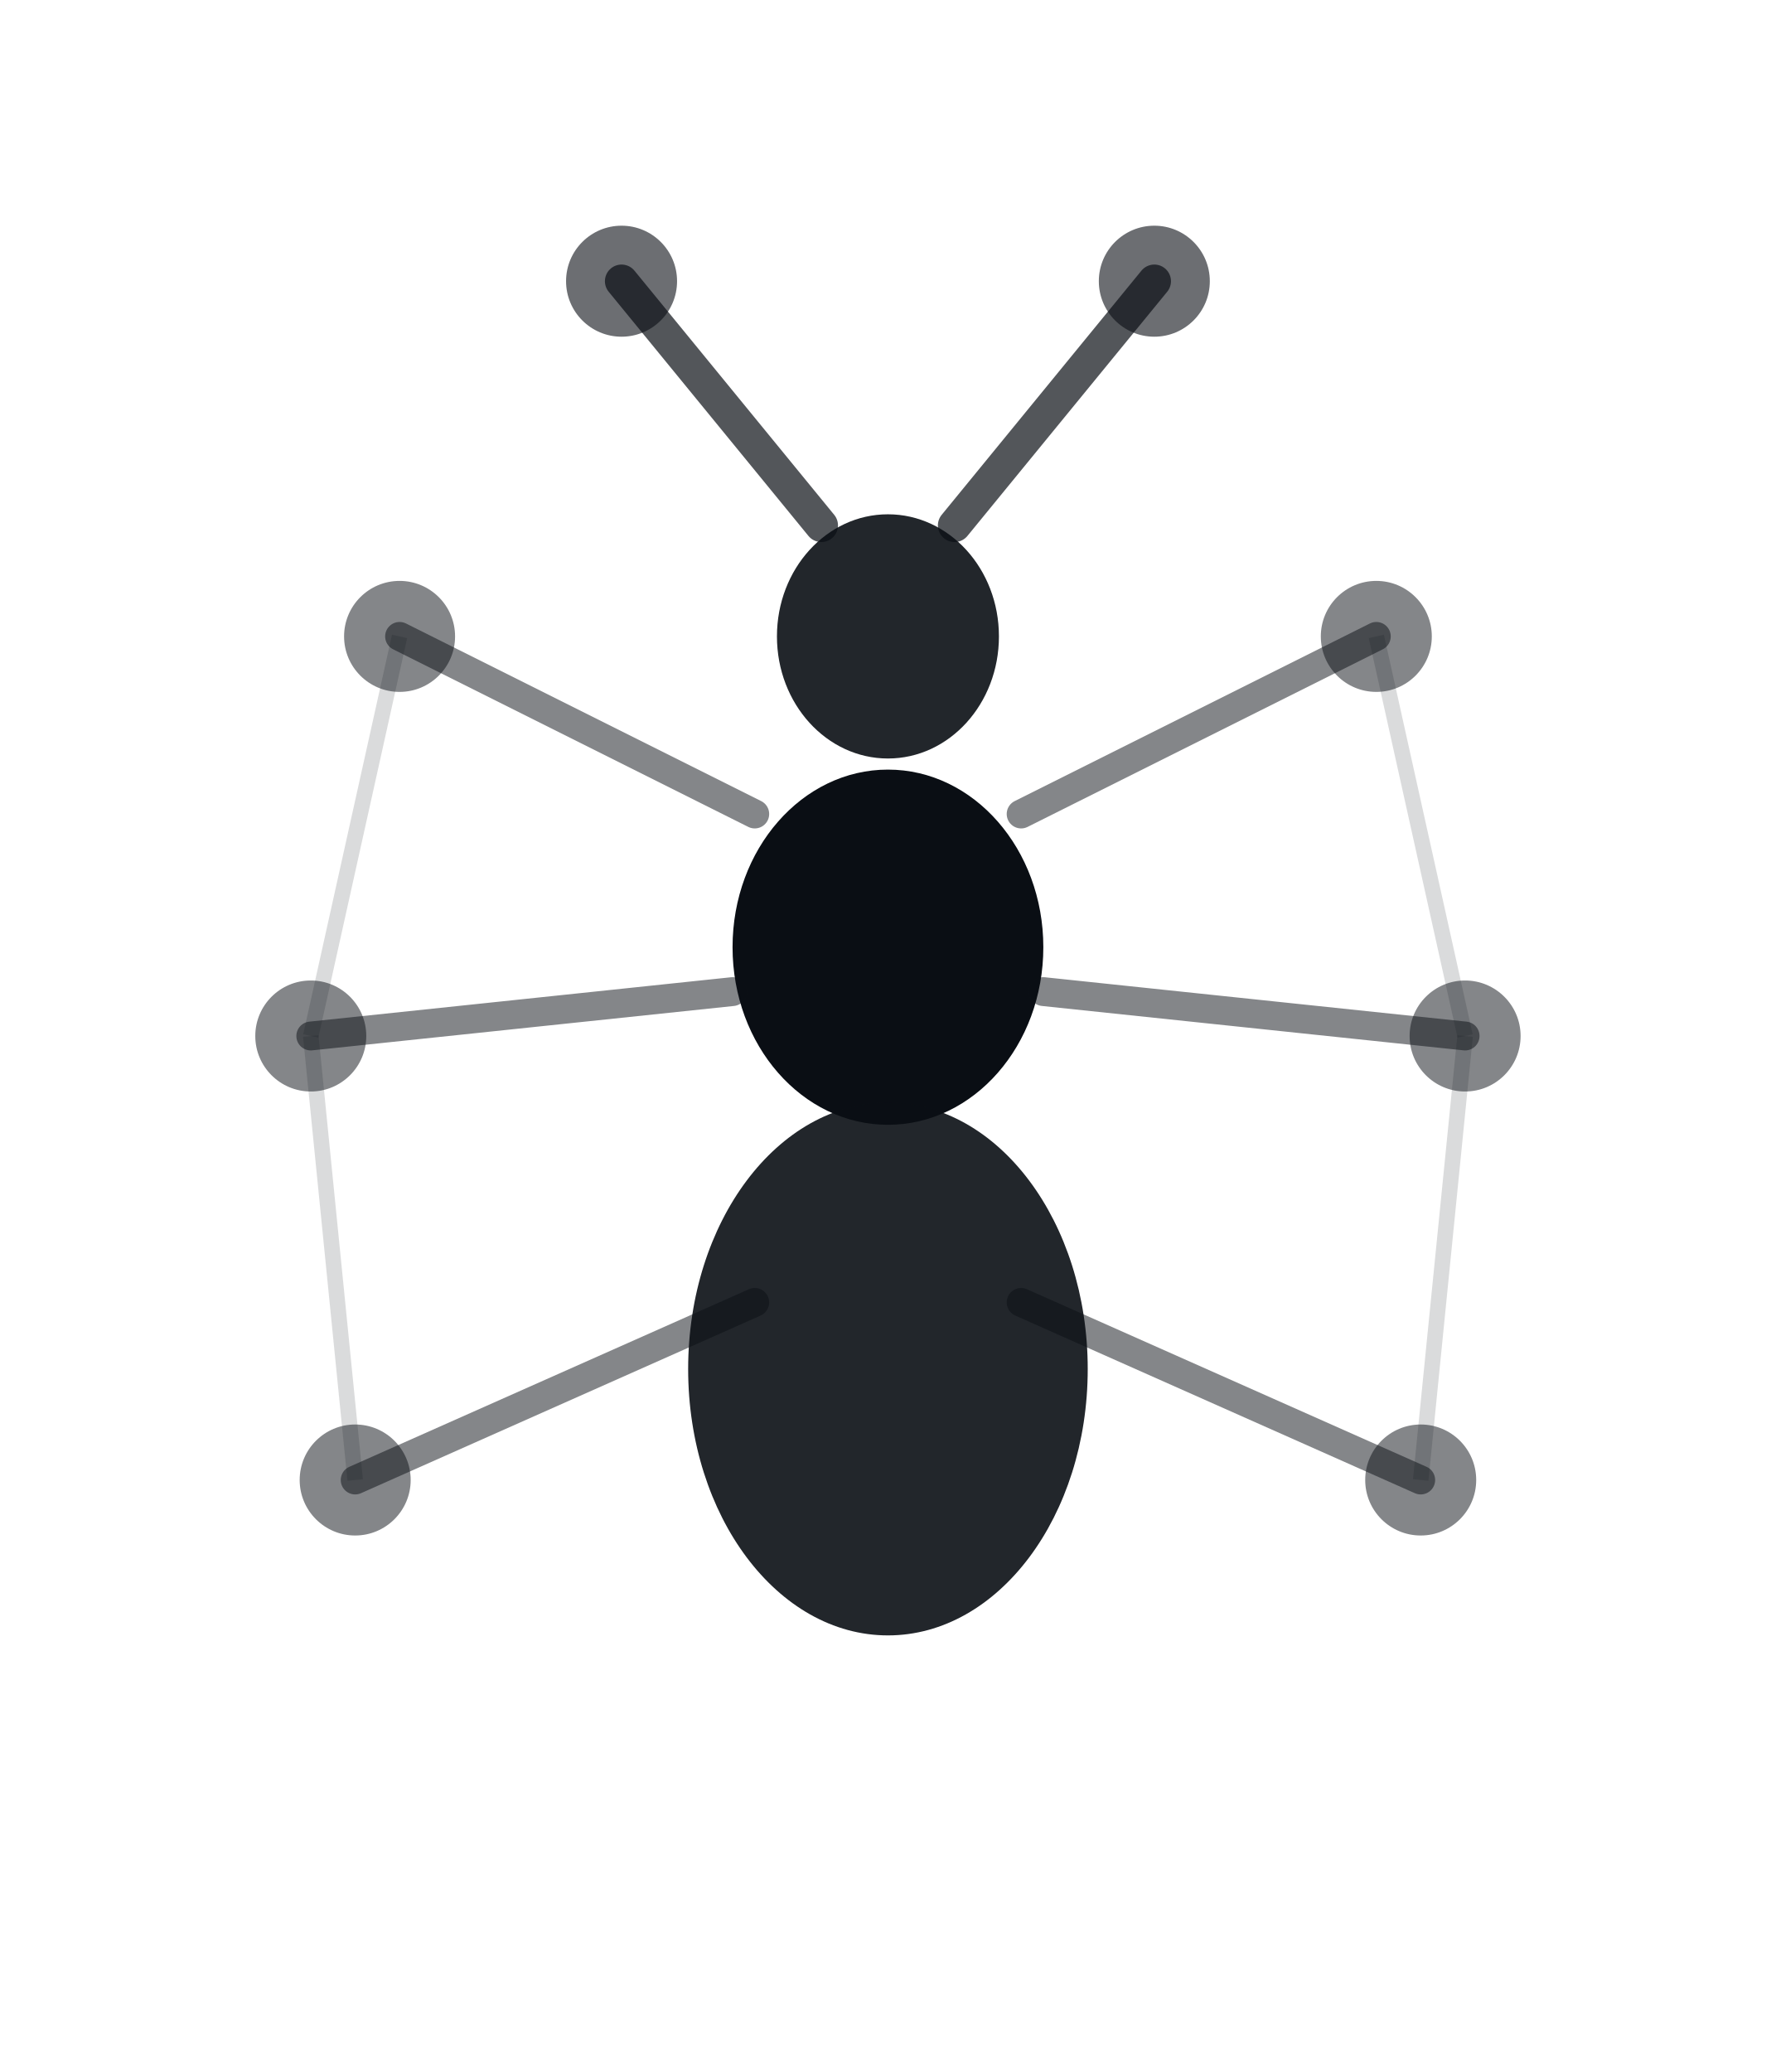
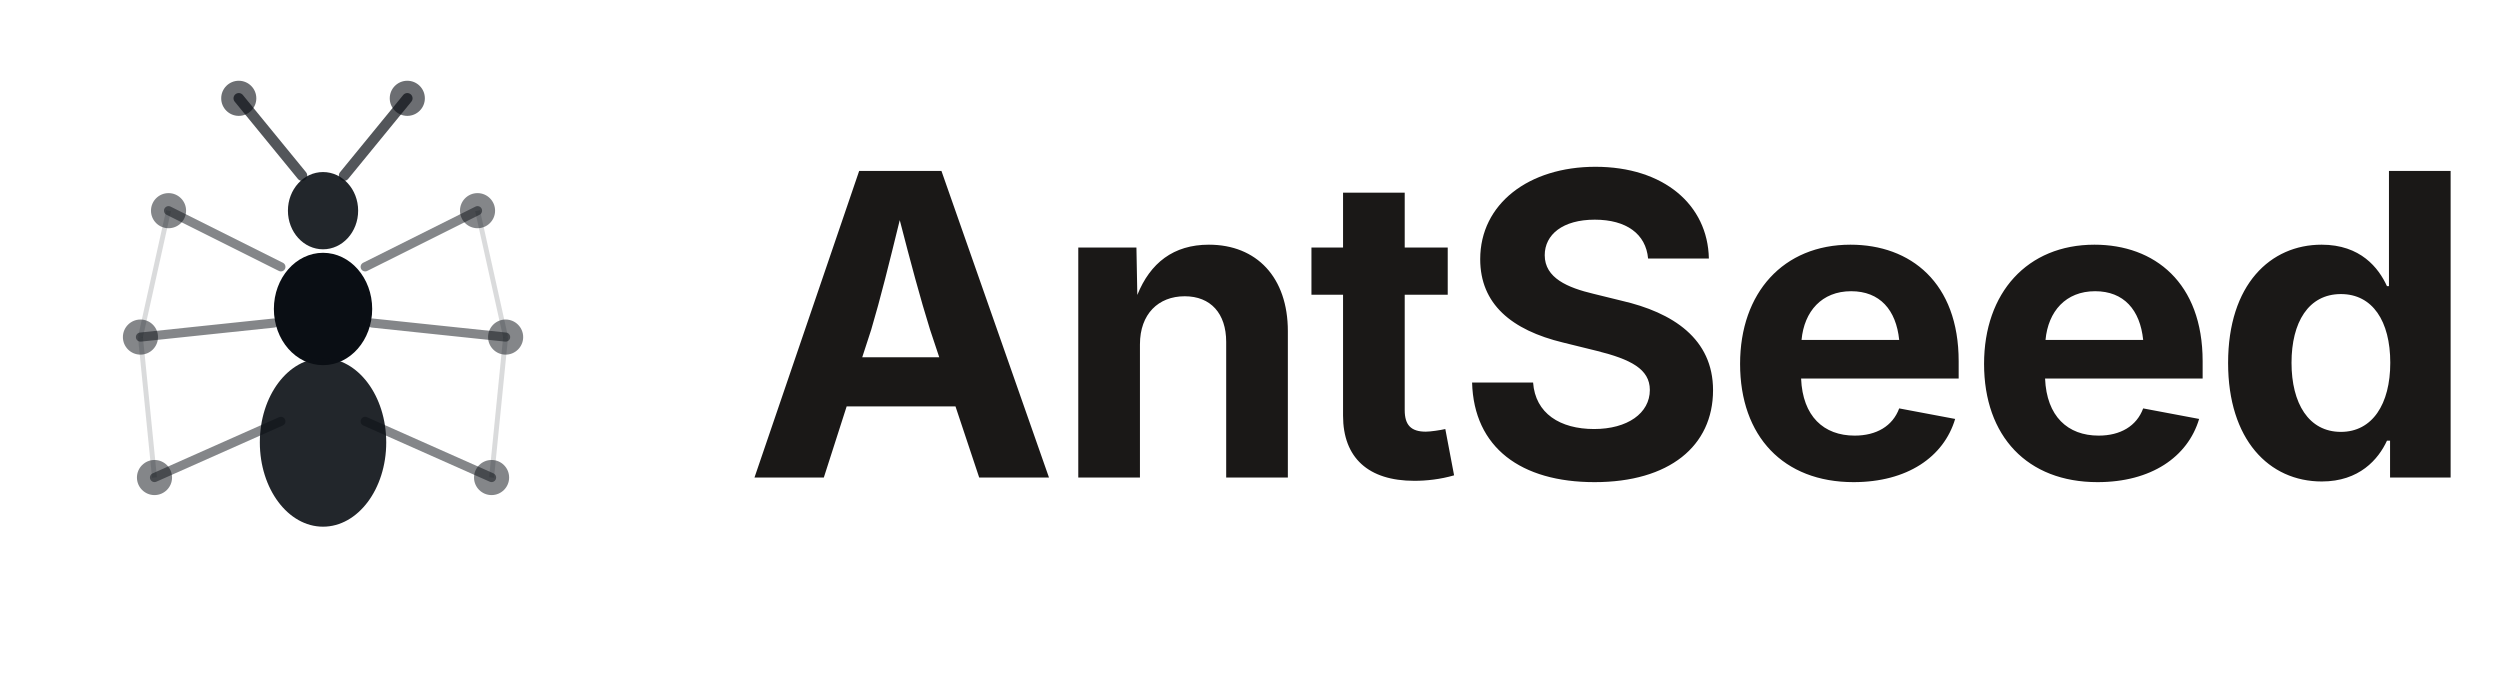
- <svg xmlns="http://www.w3.org/2000/svg" width="24" height="28" viewBox="0 0 80 80" fill="none">
-   <ellipse cx="40" cy="22" rx="5" ry="5.5" fill="#0a0e14" opacity="0.9" />
-   <ellipse cx="40" cy="36" rx="7" ry="8" fill="#0a0e14" />
-   <ellipse cx="40" cy="55" rx="9" ry="12" fill="#0a0e14" opacity="0.9" />
-   <line x1="37" y1="17" x2="28" y2="6" stroke="#0a0e14" stroke-width="1.5" stroke-linecap="round" opacity="0.7" />
-   <line x1="43" y1="17" x2="52" y2="6" stroke="#0a0e14" stroke-width="1.5" stroke-linecap="round" opacity="0.7" />
-   <circle cx="28" cy="6" r="2.5" fill="#0a0e14" opacity="0.6" />
-   <circle cx="52" cy="6" r="2.5" fill="#0a0e14" opacity="0.6" />
-   <line x1="34" y1="30" x2="18" y2="22" stroke="#0a0e14" stroke-width="1.3" stroke-linecap="round" opacity="0.5" />
-   <line x1="46" y1="30" x2="62" y2="22" stroke="#0a0e14" stroke-width="1.3" stroke-linecap="round" opacity="0.5" />
-   <circle cx="18" cy="22" r="2.5" fill="#0a0e14" opacity="0.5" />
-   <circle cx="62" cy="22" r="2.5" fill="#0a0e14" opacity="0.5" />
-   <line x1="33" y1="38" x2="14" y2="40" stroke="#0a0e14" stroke-width="1.3" stroke-linecap="round" opacity="0.5" />
-   <line x1="47" y1="38" x2="66" y2="40" stroke="#0a0e14" stroke-width="1.3" stroke-linecap="round" opacity="0.5" />
-   <circle cx="14" cy="40" r="2.5" fill="#0a0e14" opacity="0.5" />
-   <circle cx="66" cy="40" r="2.5" fill="#0a0e14" opacity="0.5" />
-   <line x1="34" y1="52" x2="16" y2="60" stroke="#0a0e14" stroke-width="1.3" stroke-linecap="round" opacity="0.5" />
-   <line x1="46" y1="52" x2="64" y2="60" stroke="#0a0e14" stroke-width="1.3" stroke-linecap="round" opacity="0.5" />
-   <circle cx="16" cy="60" r="2.5" fill="#0a0e14" opacity="0.5" />
-   <circle cx="64" cy="60" r="2.5" fill="#0a0e14" opacity="0.5" />
-   <line x1="18" y1="22" x2="14" y2="40" stroke="#0a0e14" stroke-width="0.7" opacity="0.15" />
-   <line x1="62" y1="22" x2="66" y2="40" stroke="#0a0e14" stroke-width="0.7" opacity="0.15" />
-   <line x1="14" y1="40" x2="16" y2="60" stroke="#0a0e14" stroke-width="0.7" opacity="0.15" />
-   <line x1="66" y1="40" x2="64" y2="60" stroke="#0a0e14" stroke-width="0.7" opacity="0.15" />
+ <svg xmlns="http://www.w3.org/2000/svg" width="178" height="48" viewBox="0 0 178 48" fill="none">
+   <g transform="translate(3,4) scale(0.5)">
+     <ellipse cx="40" cy="22" rx="5" ry="5.5" fill="#0a0e14" opacity="0.9" />
+     <ellipse cx="40" cy="36" rx="7" ry="8" fill="#0a0e14" />
+     <ellipse cx="40" cy="55" rx="9" ry="12" fill="#0a0e14" opacity="0.9" />
+     <line x1="37" y1="17" x2="28" y2="6" stroke="#0a0e14" stroke-width="1.5" stroke-linecap="round" opacity="0.7" />
+     <line x1="43" y1="17" x2="52" y2="6" stroke="#0a0e14" stroke-width="1.5" stroke-linecap="round" opacity="0.7" />
+     <circle cx="28" cy="6" r="2.5" fill="#0a0e14" opacity="0.6" />
+     <circle cx="52" cy="6" r="2.5" fill="#0a0e14" opacity="0.6" />
+     <line x1="34" y1="30" x2="18" y2="22" stroke="#0a0e14" stroke-width="1.3" stroke-linecap="round" opacity="0.5" />
+     <line x1="46" y1="30" x2="62" y2="22" stroke="#0a0e14" stroke-width="1.3" stroke-linecap="round" opacity="0.5" />
+     <circle cx="18" cy="22" r="2.5" fill="#0a0e14" opacity="0.5" />
+     <circle cx="62" cy="22" r="2.5" fill="#0a0e14" opacity="0.5" />
+     <line x1="33" y1="38" x2="14" y2="40" stroke="#0a0e14" stroke-width="1.3" stroke-linecap="round" opacity="0.5" />
+     <line x1="47" y1="38" x2="66" y2="40" stroke="#0a0e14" stroke-width="1.3" stroke-linecap="round" opacity="0.5" />
+     <circle cx="14" cy="40" r="2.5" fill="#0a0e14" opacity="0.5" />
+     <circle cx="66" cy="40" r="2.5" fill="#0a0e14" opacity="0.5" />
+     <line x1="34" y1="52" x2="16" y2="60" stroke="#0a0e14" stroke-width="1.3" stroke-linecap="round" opacity="0.5" />
+     <line x1="46" y1="52" x2="64" y2="60" stroke="#0a0e14" stroke-width="1.3" stroke-linecap="round" opacity="0.5" />
+     <circle cx="16" cy="60" r="2.5" fill="#0a0e14" opacity="0.5" />
+     <circle cx="64" cy="60" r="2.5" fill="#0a0e14" opacity="0.5" />
+     <line x1="18" y1="22" x2="14" y2="40" stroke="#0a0e14" stroke-width="0.7" opacity="0.15" />
+     <line x1="62" y1="22" x2="66" y2="40" stroke="#0a0e14" stroke-width="0.7" opacity="0.15" />
+     <line x1="14" y1="40" x2="16" y2="60" stroke="#0a0e14" stroke-width="0.7" opacity="0.15" />
+     <line x1="66" y1="40" x2="64" y2="60" stroke="#0a0e14" stroke-width="0.7" opacity="0.15" />
+   </g>
+   <text x="53" y="34" font-family="'Space Grotesk', Inter, 'Helvetica Neue', Arial, sans-serif" font-size="30" font-weight="700" letter-spacing="-0.5" fill="#1a1817">AntSeed</text>
</svg>
